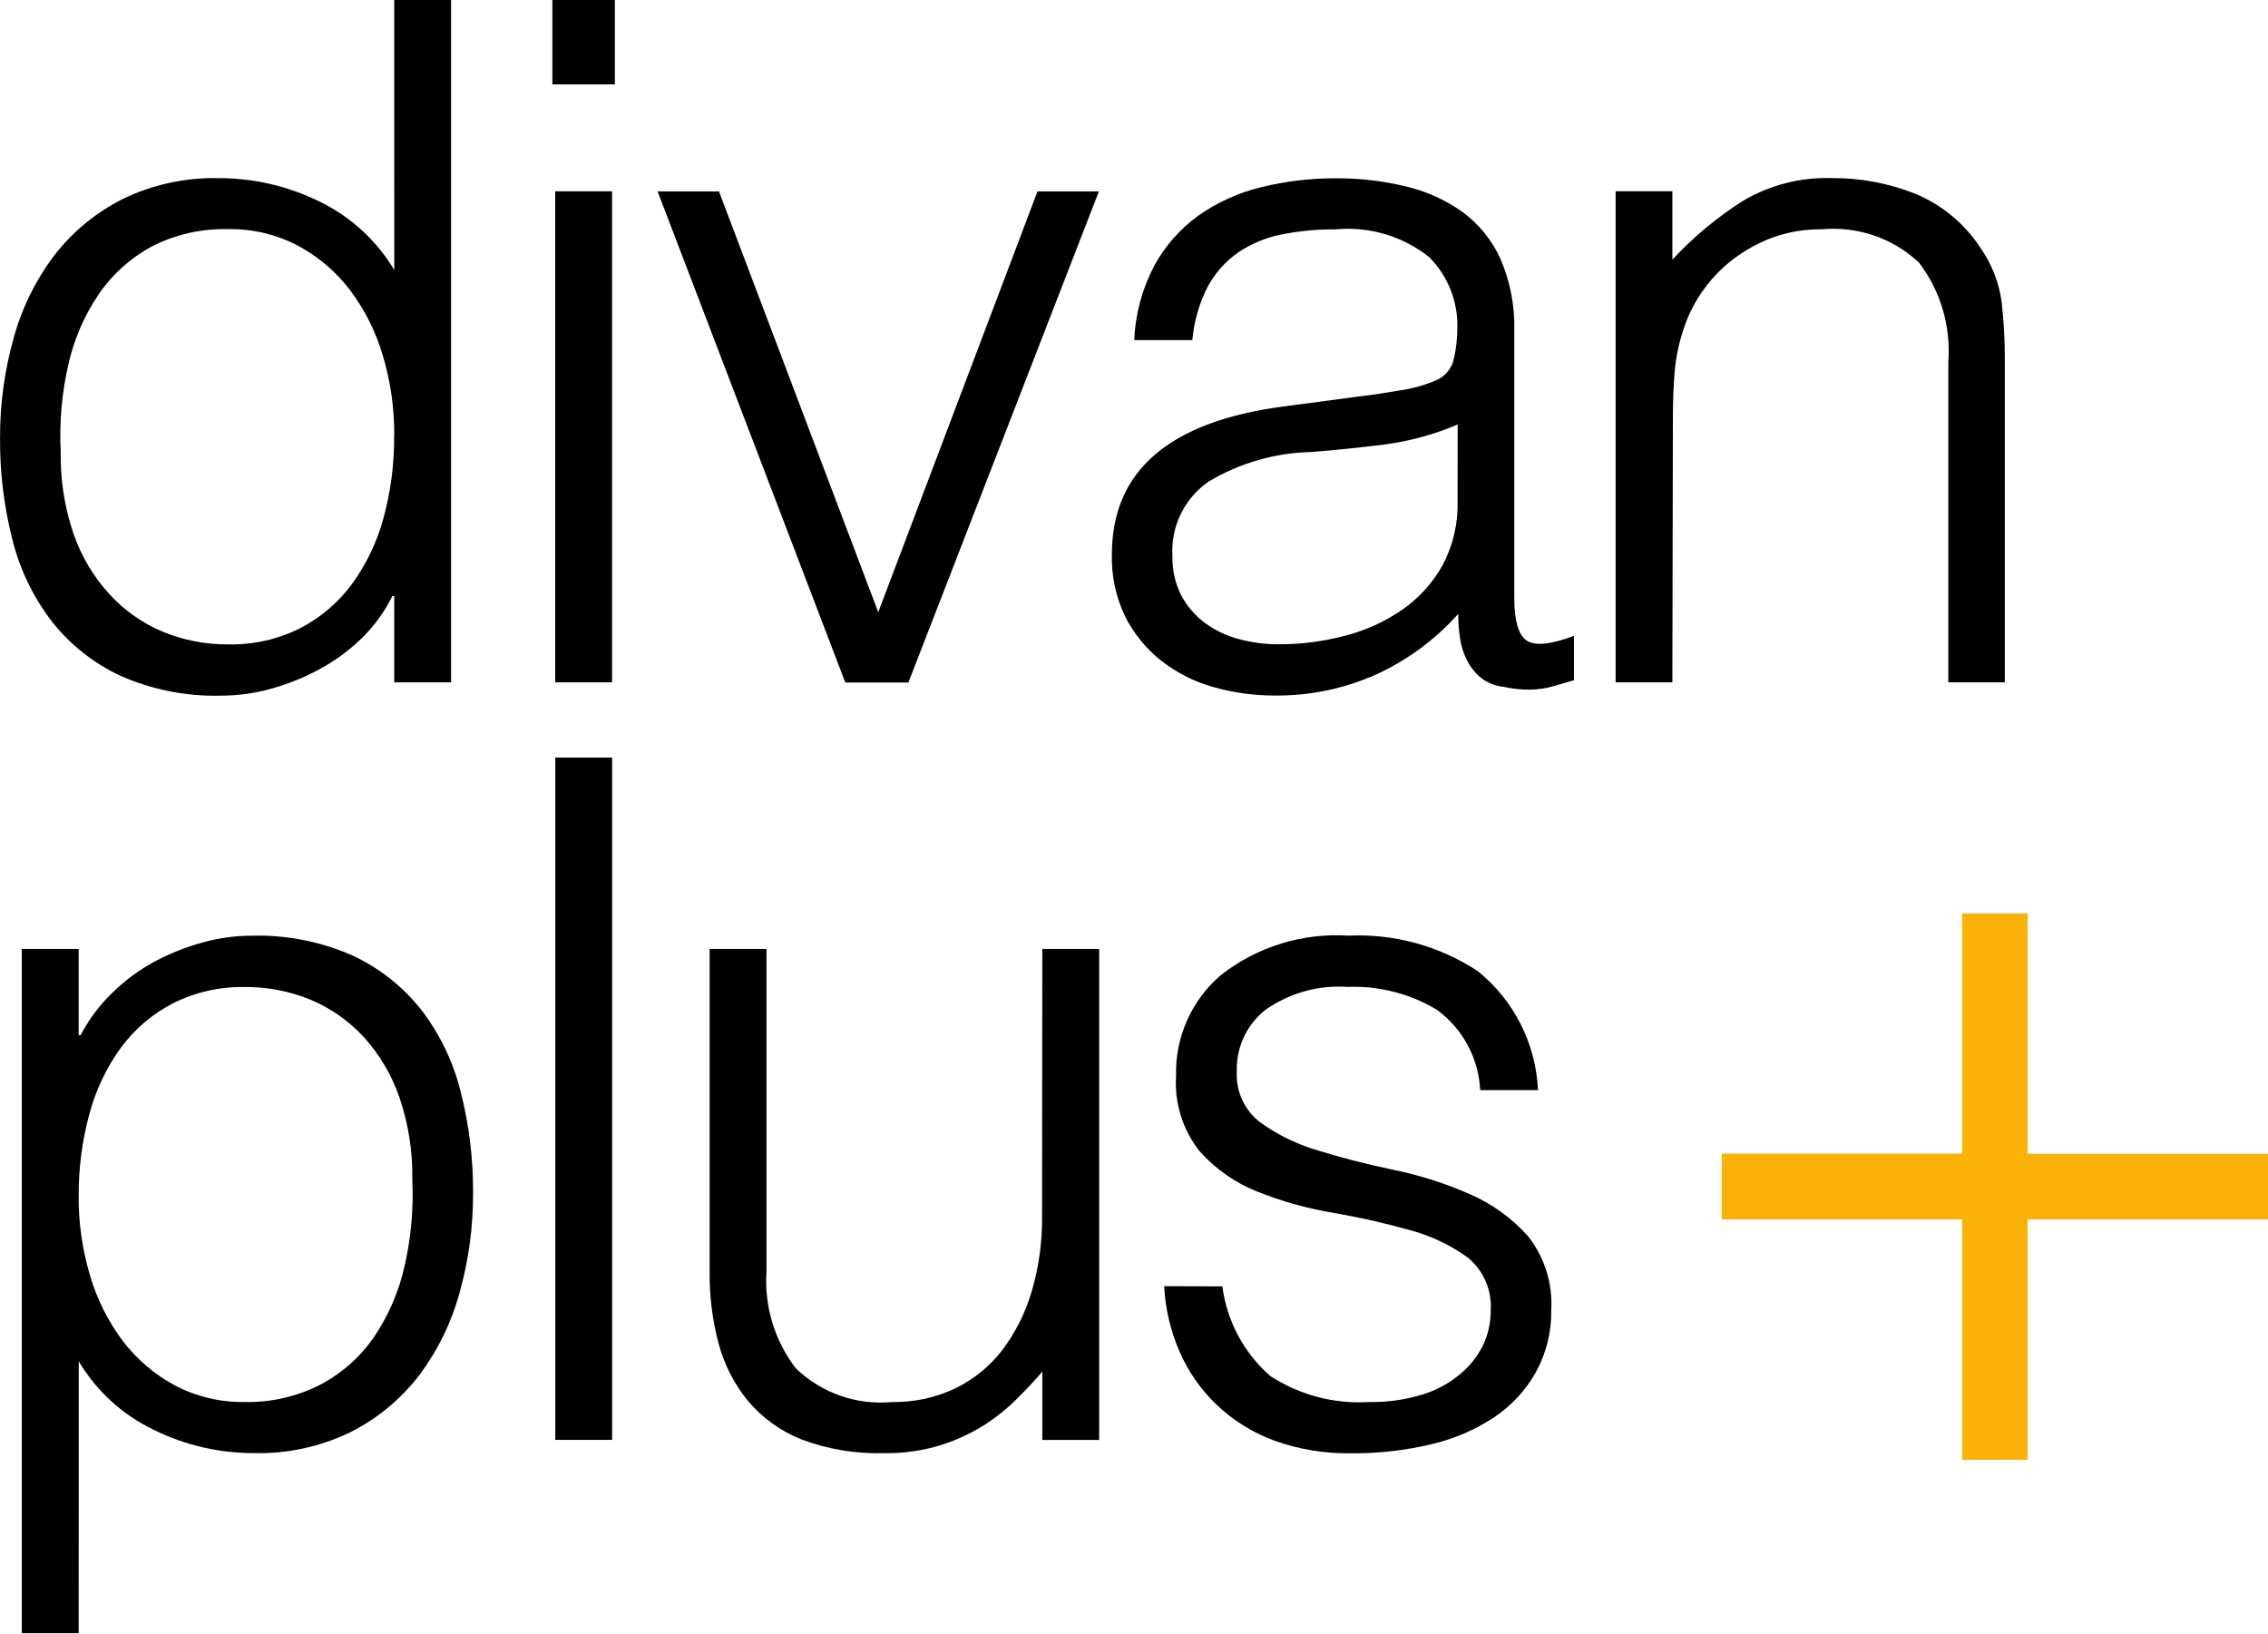
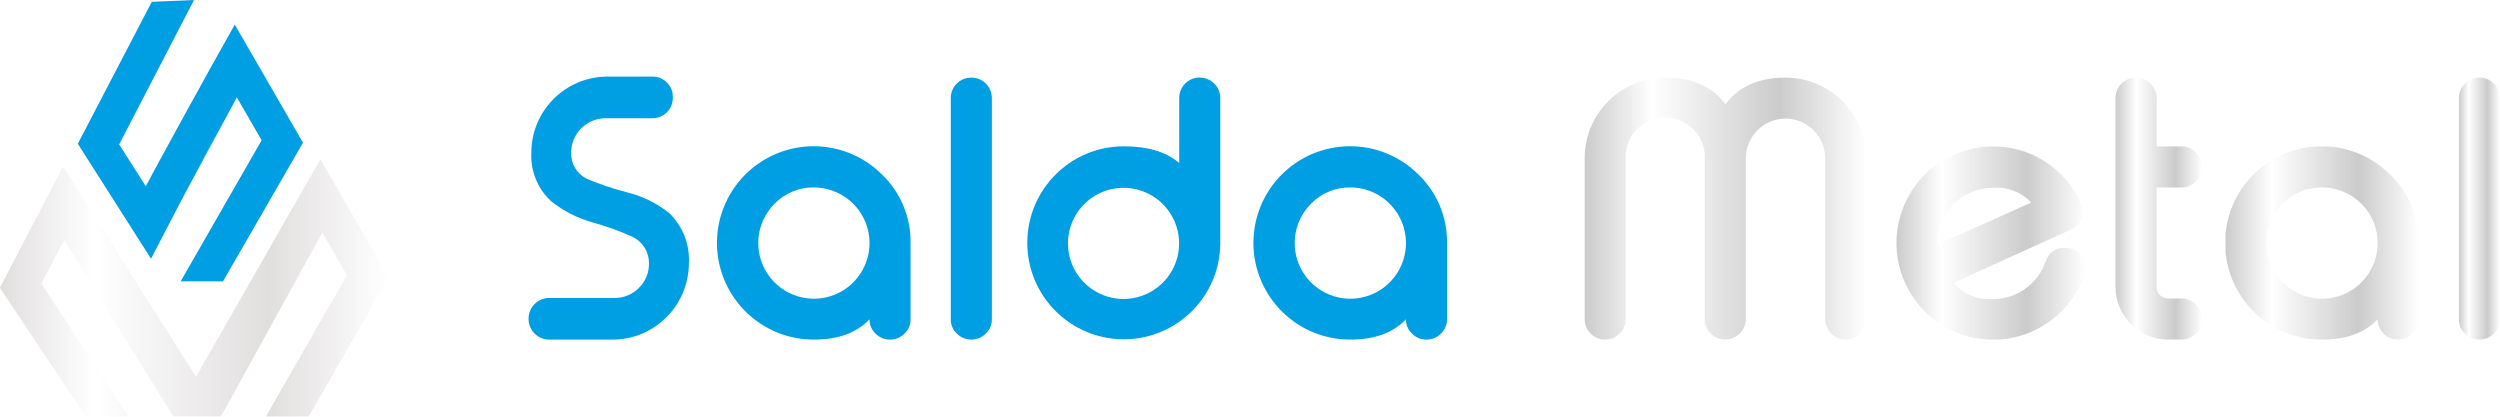
- <svg xmlns="http://www.w3.org/2000/svg" width="88.306" height="63.583" viewBox="0 0 88.306 63.583">
-   <g id="Layer_2" data-name="Layer 2" transform="translate(0.002)">
-     <g id="Layer_1" data-name="Layer 1" transform="translate(-0.002)">
-       <path id="Path_118" data-name="Path 118" d="M15.348,0H17.56V26.564H15.348V23.207h-.074a6.034,6.034,0,0,1-1.237,1.685,7.432,7.432,0,0,1-1.661,1.195,8.949,8.949,0,0,1-1.864.739,7.253,7.253,0,0,1-1.882.257,9.109,9.109,0,0,1-3.947-.775A7.328,7.328,0,0,1,2.01,24.185,8.636,8.636,0,0,1,.478,21,15.59,15.59,0,0,1,0,17.046a14.164,14.164,0,0,1,.516-3.837A9.507,9.507,0,0,1,2.083,9.981,7.78,7.78,0,0,1,4.74,7.766a8.121,8.121,0,0,1,3.784-.83,8.835,8.835,0,0,1,3.893.9,6.884,6.884,0,0,1,2.932,2.675Zm0,16.926a10.554,10.554,0,0,0-.444-3.081A7.949,7.949,0,0,0,13.631,11.3,6.271,6.271,0,0,0,11.6,9.566,5.634,5.634,0,0,0,8.89,8.921,6.173,6.173,0,0,0,5.9,9.6a5.89,5.89,0,0,0-2.065,1.864,8.053,8.053,0,0,0-1.181,2.748A12.436,12.436,0,0,0,2.362,17.6a9.381,9.381,0,0,0,.5,3.186,6.771,6.771,0,0,0,1.394,2.344,5.916,5.916,0,0,0,2.065,1.458,6.571,6.571,0,0,0,2.589.5,5.958,5.958,0,0,0,2.768-.627A5.831,5.831,0,0,0,13.7,22.741a7.874,7.874,0,0,0,1.235-2.589,11.771,11.771,0,0,0,.408-3.226Z" transform="translate(0.002)" />
-       <path id="Path_119" data-name="Path 119" d="M108,3.284V0h2.433V3.284Zm.11,23.281V7.448h2.214V26.564Z" transform="translate(-86.493)" />
-       <path id="Path_120" data-name="Path 120" d="M128.58,37.43h2.39l6.2,16.381,6.2-16.381h2.39l-7.416,19.117h-2.457Z" transform="translate(-102.975 -29.976)" />
-       <path id="Path_121" data-name="Path 121" d="M227.126,43.34q.627-.074,1.493-.223a5.664,5.664,0,0,0,1.422-.4,1.183,1.183,0,0,0,.683-.868,5.471,5.471,0,0,0,.127-1.125,3.784,3.784,0,0,0-1.087-2.788,5.088,5.088,0,0,0-3.672-1.087,10.155,10.155,0,0,0-2.1.2,4.58,4.58,0,0,0-1.679.7,3.863,3.863,0,0,0-1.181,1.328,5.641,5.641,0,0,0-.6,2.083h-2.262a6.848,6.848,0,0,1,.775-2.889,5.9,5.9,0,0,1,1.717-1.955A7.155,7.155,0,0,1,223.2,35.21a11.934,11.934,0,0,1,2.933-.35,11.314,11.314,0,0,1,2.712.315,6.3,6.3,0,0,1,2.212,1A4.628,4.628,0,0,1,232.531,38a6.593,6.593,0,0,1,.536,2.8V51.2c0,.862.153,1.408.462,1.643s.928.177,1.862-.167V54.4l-.757.221a3.447,3.447,0,0,1-.978.147,4.423,4.423,0,0,1-1-.11,1.717,1.717,0,0,1-.884-.35,2.145,2.145,0,0,1-.536-.665,2.758,2.758,0,0,1-.277-.848,6.112,6.112,0,0,1-.074-.978,9.632,9.632,0,0,1-3.214,2.368,9.459,9.459,0,0,1-3.907.812,8.779,8.779,0,0,1-2.417-.331,5.874,5.874,0,0,1-2.039-1.035,5.146,5.146,0,0,1-1.394-1.717A5.259,5.259,0,0,1,217.4,49.5q0-4.873,6.677-5.757Zm3.736,1.105a10.847,10.847,0,0,1-2.84.777q-1.44.181-2.879.295a8.122,8.122,0,0,0-3.965,1.143,3.276,3.276,0,0,0-1.42,2.915,3.174,3.174,0,0,0,.348,1.531,3.242,3.242,0,0,0,.924,1.069,3.883,3.883,0,0,0,1.328.627,5.87,5.87,0,0,0,1.531.2,10.084,10.084,0,0,0,2.589-.333,7,7,0,0,0,2.23-1.014,5.177,5.177,0,0,0,1.569-1.734,5.022,5.022,0,0,0,.583-2.489Z" transform="translate(-174.108 -27.918)" />
-       <path id="Path_122" data-name="Path 122" d="M318.1,54.457H315.89V35.34H318.1V38a14.033,14.033,0,0,1,2.748-2.288,6.386,6.386,0,0,1,3.425-.886,8.7,8.7,0,0,1,3.284.609,5.607,5.607,0,0,1,2.547,2.121,4.793,4.793,0,0,1,.82,2.123,19.353,19.353,0,0,1,.12,2.268V54.457h-2.2V41.987a5.68,5.68,0,0,0-1.145-3.875,4.879,4.879,0,0,0-3.8-1.29,5.392,5.392,0,0,0-1.882.313,5.938,5.938,0,0,0-1.523.83,5.523,5.523,0,0,0-1.161,1.181,5.416,5.416,0,0,0-.739,1.394,7.079,7.079,0,0,0-.4,1.77c-.05.568-.074,1.181-.074,1.846Z" transform="translate(-252.985 -27.893)" />
-       <path id="Path_123" data-name="Path 123" d="M6.474,210.094H4.26V183.456H6.474v3.357h.074a6.45,6.45,0,0,1,1.245-1.659,7.207,7.207,0,0,1,1.659-1.219,8.941,8.941,0,0,1,1.864-.737,7.169,7.169,0,0,1,1.882-.259,9.109,9.109,0,0,1,3.947.775,7.356,7.356,0,0,1,2.676,2.121,8.664,8.664,0,0,1,1.529,3.186,15.6,15.6,0,0,1,.48,3.947,14.153,14.153,0,0,1-.516,3.837,9.53,9.53,0,0,1-1.573,3.236,7.766,7.766,0,0,1-2.656,2.212,8.136,8.136,0,0,1-3.784.83,8.792,8.792,0,0,1-3.891-.9,6.836,6.836,0,0,1-2.933-2.674Zm0-17.008a10.554,10.554,0,0,0,.442,3.081,7.981,7.981,0,0,0,1.274,2.547,6.265,6.265,0,0,0,2.029,1.732,5.618,5.618,0,0,0,2.71.647,6.185,6.185,0,0,0,2.971-.683,5.848,5.848,0,0,0,2.085-1.864,8.055,8.055,0,0,0,1.179-2.748,12.492,12.492,0,0,0,.3-3.375,9.391,9.391,0,0,0-.5-3.186,6.812,6.812,0,0,0-1.382-2.344,5.911,5.911,0,0,0-2.067-1.456,6.571,6.571,0,0,0-2.589-.5,5.974,5.974,0,0,0-2.766.627,5.836,5.836,0,0,0-2.029,1.717,7.856,7.856,0,0,0-1.237,2.589,11.781,11.781,0,0,0-.418,3.216Z" transform="translate(-3.411 -146.51)" />
-       <path id="Path_124" data-name="Path 124" d="M108.57,174.674V148.11h2.214v26.564Z" transform="translate(-86.95 -118.616)" />
-       <path id="Path_125" data-name="Path 125" d="M151.717,185.53h2.214v19.117h-2.214v-2.66q-.442.516-1,1.069a7.618,7.618,0,0,1-1.272,1.016,7.352,7.352,0,0,1-1.679.775,7.137,7.137,0,0,1-2.214.313,8.442,8.442,0,0,1-3.21-.534,5.269,5.269,0,0,1-2.085-1.5,5.929,5.929,0,0,1-1.143-2.232,10.411,10.411,0,0,1-.35-2.788V185.53h2.214v12.545a5.589,5.589,0,0,0,1.143,3.784,4.762,4.762,0,0,0,3.764,1.31,5.494,5.494,0,0,0,2.453-.536,5.131,5.131,0,0,0,1.826-1.493,7.127,7.127,0,0,0,1.143-2.288,9.939,9.939,0,0,0,.4-2.915Z" transform="translate(-111.134 -148.585)" />
-       <path id="Path_126" data-name="Path 126" d="M229.926,196.591a5.6,5.6,0,0,0,1.862,3.487,6.33,6.33,0,0,0,3.855,1.016,6.653,6.653,0,0,0,2.1-.3,4.182,4.182,0,0,0,1.458-.8,3.419,3.419,0,0,0,.878-1.117,3.1,3.1,0,0,0,.295-1.328,2.459,2.459,0,0,0-.9-2.085,6.866,6.866,0,0,0-2.27-1.069,29.251,29.251,0,0,0-2.951-.665,14.267,14.267,0,0,1-2.959-.826,5.908,5.908,0,0,1-2.27-1.593,4.293,4.293,0,0,1-.9-2.915,4.978,4.978,0,0,1,1.752-3.929,7.3,7.3,0,0,1,4.962-1.531,8.47,8.47,0,0,1,5.036,1.384,6.322,6.322,0,0,1,2.342,4.63h-2.25a4.136,4.136,0,0,0-1.673-3.118,6.279,6.279,0,0,0-3.487-.9,4.967,4.967,0,0,0-3.21.9,2.929,2.929,0,0,0-1.107,2.39,2.325,2.325,0,0,0,.9,1.975,7.4,7.4,0,0,0,2.27,1.107q1.366.424,2.951.755a14.617,14.617,0,0,1,2.951.942,6.5,6.5,0,0,1,2.27,1.641,4.24,4.24,0,0,1,.9,2.877,4.843,4.843,0,0,1-.6,2.418,5.13,5.13,0,0,1-1.623,1.752,7.536,7.536,0,0,1-2.453,1.051,13.055,13.055,0,0,1-3.118.35,8.418,8.418,0,0,1-3.007-.5,6.533,6.533,0,0,1-2.232-1.394,6.372,6.372,0,0,1-1.438-2.065,7.292,7.292,0,0,1-.6-2.547Z" transform="translate(-182.333 -146.51)" />
-       <path id="Path_127" data-name="Path 127" d="M346,178.58h2.551v9.359h9.359v2.553H348.55v9.359H346v-9.359H336.64v-2.559H346Z" transform="translate(-269.603 -143.019)" fill="#fab209" />
+ <svg xmlns="http://www.w3.org/2000/svg" xmlns:xlink="http://www.w3.org/1999/xlink" width="300" height="49.949" viewBox="0 0 300 49.949">
+   <defs>
+     <linearGradient id="linear-gradient" y1="0.5" x2="1" y2="0.5" gradientUnits="objectBoundingBox">
+       <stop offset="0" stop-color="#e1dede" />
+       <stop offset="0.24" stop-color="#fff" />
+       <stop offset="0.69" stop-color="#e1dede" />
+       <stop offset="1" stop-color="#fff" />
+     </linearGradient>
+     <linearGradient id="linear-gradient-5" y1="0.5" x2="1" y2="0.5" gradientUnits="objectBoundingBox">
+       <stop offset="0" stop-color="#cbcbcb" />
+       <stop offset="0.24" stop-color="#fff" />
+       <stop offset="0.69" stop-color="#cbcbcb" />
+       <stop offset="1" stop-color="#fff" />
+     </linearGradient>
+     <linearGradient id="linear-gradient-6" x1="0" y1="0.5" x2="1" y2="0.5" xlink:href="#linear-gradient-5" />
+     <linearGradient id="linear-gradient-7" x1="0" y1="0.5" x2="1" y2="0.5" xlink:href="#linear-gradient-5" />
+     <linearGradient id="linear-gradient-8" y1="0.5" x2="1" y2="0.5" gradientUnits="objectBoundingBox">
+       <stop offset="0" stop-color="#fff" stop-opacity="0.502" />
+       <stop offset="0.24" stop-color="#fff" />
+       <stop offset="0.69" stop-color="#fff" stop-opacity="0.502" />
+       <stop offset="1" stop-color="#fff" />
+     </linearGradient>
+     <linearGradient id="linear-gradient-9" x1="0.001" y1="0.5" x2="1.001" y2="0.5" xlink:href="#linear-gradient-5" />
+     <clipPath id="clip-path">
+       <path id="Path_9530" data-name="Path 9530" d="M2177.627,137.4a2.257,2.257,0,0,1-.726,1.707,2.34,2.34,0,0,1-1.707.726h-.061a2.339,2.339,0,0,1-1.707-.726,2.256,2.256,0,0,1-.726-1.707V118.08a9.681,9.681,0,0,1,9.68-9.68q4.793,0,7.221,3.177,2.416-3.177,7.2-3.177a9.682,9.682,0,0,1,9.68,9.68V137.4a2.3,2.3,0,0,1-.709,1.707,2.367,2.367,0,0,1-1.733.726H2204a2.482,2.482,0,0,1-2.433-2.433V118.08a4.761,4.761,0,1,0-9.522,0V137.4a2.482,2.482,0,0,1-2.433,2.433h-.043a2.381,2.381,0,0,1-1.733-.726,2.255,2.255,0,0,1-.727-1.707V118.08a4.752,4.752,0,1,0-9.5,0V137.4Z" transform="translate(-2172.7 -108.4)" fill="url(#linear-gradient-5)" />
+     </clipPath>
+     <clipPath id="clip-path-2">
+       <path id="Path_9531" data-name="Path 9531" d="M2611.962,207.671h0a6.633,6.633,0,0,0-6.66,6.678v.14l11.247-5.05a5.647,5.647,0,0,0-4.586-1.768m10.529,1.794a2.38,2.38,0,0,1,.245,1.024,2.458,2.458,0,0,1-.158.849,2.3,2.3,0,0,1-1.287,1.365q-2.823,1.273-7.4,3.343-5.7,2.573-6.678,3.037a5.722,5.722,0,0,0,4.77,1.934,6.467,6.467,0,0,0,3.9-1.269,6.647,6.647,0,0,0,2.4-3.221,2.27,2.27,0,0,1,2.337-1.654,2.333,2.333,0,0,1,2,1.05,2.283,2.283,0,0,1,.464,1.348,2.6,2.6,0,0,1-.157.866,11.6,11.6,0,1,1-4.6-13.548A11.5,11.5,0,0,1,2622.49,209.466Z" transform="translate(-2600.4 -202.7)" fill="url(#linear-gradient-6)" />
+     </clipPath>
+     <clipPath id="clip-path-3">
+       <path id="Path_9532" data-name="Path 9532" d="M2903.094,108.4a2.451,2.451,0,0,1,2.434,2.442v5.811h3.02a2.335,2.335,0,0,1,1.706.726,2.368,2.368,0,0,1,.727,1.733v.044a2.255,2.255,0,0,1-.727,1.707,2.335,2.335,0,0,1-1.706.726h-3.02v11.929a1.332,1.332,0,0,0,.4.989,1.359,1.359,0,0,0,1.007.4h1.611a2.336,2.336,0,0,1,1.706.726,2.368,2.368,0,0,1,.727,1.733v.044a2.255,2.255,0,0,1-.727,1.707,2.336,2.336,0,0,1-1.706.726h-1.611a6.321,6.321,0,0,1-6.337-6.319V110.842a2.451,2.451,0,0,1,2.433-2.442Z" transform="translate(-2900.6 -108.4)" fill="url(#linear-gradient-7)" />
+     </clipPath>
+     <clipPath id="clip-path-4">
+       <path id="Path_9533" data-name="Path 9533" d="M3058.353,209.488h0a6.676,6.676,0,1,0,4.725-1.952,6.462,6.462,0,0,0-4.725,1.952m12.918-3.475a11.17,11.17,0,0,1,3.4,8.192v9.155a2.255,2.255,0,0,1-.727,1.707,2.338,2.338,0,0,1-1.707.726h-.062a2.338,2.338,0,0,1-1.707-.726,2.255,2.255,0,0,1-.726-1.707c-1.531,1.619-3.746,2.433-6.661,2.433a11.6,11.6,0,1,1,8.183-19.78Z" transform="translate(-3051.5 -202.6)" fill="url(#linear-gradient-8)" />
+     </clipPath>
+     <linearGradient id="linear-gradient-15" x1="0" y1="0.5" x2="1" y2="0.5" xlink:href="#linear-gradient-5" />
+     <clipPath id="clip-path-5">
+       <path id="Path_9534" data-name="Path 9534" d="M3373.895,108.4a2.451,2.451,0,0,1,2.433,2.442V137.4a2.254,2.254,0,0,1-.727,1.707,2.335,2.335,0,0,1-1.706.726h-.062a2.337,2.337,0,0,1-1.707-.726,2.255,2.255,0,0,1-.727-1.707V110.842a2.451,2.451,0,0,1,2.433-2.442Z" transform="translate(-3371.4 -108.4)" fill="url(#linear-gradient-9)" />
+     </clipPath>
+   </defs>
+   <g id="salda" transform="translate(0 -2)">
+     <path id="Union_22" data-name="Union 22" d="M-2448.055-22.217c2.057-3.6,6.564-11.439,9.716-16.927l-2.976-5.154c-1.286,2.336-10.257,18.59-12.174,22.073h-5.714c-.079-.14-13.094-21.189-13.094-21.189-.009.017-2.748,5.269-2.758,5.277.019.027,10.426,15.912,10.426,15.912h-5.068c-.114-.157-10.223-15.29-10.3-15.413.716-1.365,6.834-13.093,7.571-14.5,4.054,6.419,11.712,18.54,15.941,25.23,4.084-7.136,11.471-20.05,14.937-26.114.8,1.374,7.413,12.83,8.175,14.17-2.784,4.831-9.54,16.525-9.6,16.638Z" transform="translate(2480 74.167)" fill="url(#linear-gradient)" />
+     <path id="Union_21" data-name="Union 21" d="M-443.055-10.218c2.057-3.6,6.565-11.439,9.716-16.927l-2.976-5.154c-1.286,2.336-10.257,18.59-12.174,22.073H-454.2c-.079-.14-13.093-21.189-13.093-21.189-.009.017-2.749,5.269-2.758,5.277l10.425,15.912H-464.7c-.113-.158-10.222-15.29-10.3-15.413.717-1.365,6.836-13.093,7.571-14.5,4.054,6.419,11.712,18.54,15.941,25.231,4.084-7.136,11.472-20.05,14.937-26.115.8,1.374,7.413,12.83,8.175,14.17-2.784,4.831-9.54,16.525-9.6,16.638Z" transform="translate(475 62.167)" fill="url(#linear-gradient)" />
+     <path id="Path_9524" data-name="Path 9524" d="M125,15.1c-3.615,6.547-7.352,13.75-9.514,17.951-.849-1.339-7.956-12.507-8.787-13.8,2.573-4.936,8.822-16.918,8.875-17.032,1.689-.07,3.387-.149,5.068-.219-1.9,3.676-6.065,11.71-8.98,17.329.035.061,3.16,4.963,3.195,5.024.621-1.252,8.35-15.334,10.678-19.4.8,1.374,7.413,12.831,8.183,14.17-2.783,4.822-9.54,16.524-9.6,16.638h-5.076c2.057-3.588,6.564-11.43,9.715-16.927l-2.976-5.155c-.674,1.225-3.317,6.267-6.083,11.273Z" transform="translate(-97.361)" fill="#009ee3" />
+     <path id="Path_9525" data-name="Path 9525" d="M733.96,112a4.124,4.124,0,0,0-4.149,4.149,3.386,3.386,0,0,0,1.873,3.116,34.3,34.3,0,0,0,4.849,1.628,13.1,13.1,0,0,1,5.032,2.477,7.757,7.757,0,0,1,2.372,6.057,9.174,9.174,0,0,1-9.137,9.137h-7.667a2.482,2.482,0,0,1-2.433-2.433V136a2.482,2.482,0,0,1,2.433-2.433H735a4.059,4.059,0,0,0,2.941-1.208,4,4,0,0,0,1.208-2.941,3.5,3.5,0,0,0-1.873-3.142,32.1,32.1,0,0,0-4.866-1.768,13.956,13.956,0,0,1-5.006-2.556,7.428,7.428,0,0,1-2.372-5.82A9.144,9.144,0,0,1,734.17,107h5.409a2.367,2.367,0,0,1,1.733.726,2.324,2.324,0,0,1,.7,1.715v.123A2.435,2.435,0,0,1,739.579,112Z" transform="translate(-661.273 -95.81)" fill="#009ee3" />
+     <path id="Path_9526" data-name="Path 9526" d="M990.462,209.488h0a6.677,6.677,0,1,0,4.726-1.952,6.462,6.462,0,0,0-4.726,1.952m12.918-3.475a11.17,11.17,0,0,1,3.4,8.192v9.155a2.255,2.255,0,0,1-.726,1.707,2.338,2.338,0,0,1-1.707.726h-.061a2.338,2.338,0,0,1-1.707-.726,2.255,2.255,0,0,1-.726-1.707c-1.532,1.619-3.746,2.433-6.661,2.433a11.6,11.6,0,1,1,8.183-19.78Z" transform="translate(-897.513 -183.043)" fill="#009ee3" />
+     <path id="Path_9527" data-name="Path 9527" d="M1306.094,108.4a2.451,2.451,0,0,1,2.433,2.442V137.4a2.254,2.254,0,0,1-.727,1.707,2.337,2.337,0,0,1-1.707.726h-.061a2.338,2.338,0,0,1-1.707-.726,2.255,2.255,0,0,1-.726-1.707V110.842a2.45,2.45,0,0,1,2.433-2.442Z" transform="translate(-1189.506 -97.088)" fill="#009ee3" />
+     <path id="Path_9528" data-name="Path 9528" d="M1415.062,123.485h0a6.669,6.669,0,0,0,4.726,11.387,6.669,6.669,0,1,0-4.726-11.387m13.89-15.176a2.451,2.451,0,0,1,2.433,2.442V128.22a11.579,11.579,0,1,1-11.588-11.667c2.914,0,5.129.674,6.661,2.013v-7.824a2.45,2.45,0,0,1,2.433-2.442h.061Z" transform="translate(-1284.951 -96.996)" fill="#009ee3" />
+     <path id="Path_9529" data-name="Path 9529" d="M1725.962,209.488h0a6.677,6.677,0,1,0,4.726-1.952,6.461,6.461,0,0,0-4.726,1.952m12.918-3.475a11.17,11.17,0,0,1,3.4,8.192v9.155a2.255,2.255,0,0,1-.727,1.707,2.337,2.337,0,0,1-1.706.726h-.061a2.338,2.338,0,0,1-1.707-.726,2.256,2.256,0,0,1-.727-1.707c-1.532,1.619-3.746,2.433-6.66,2.433a11.6,11.6,0,1,1,8.183-19.78Z" transform="translate(-1568.64 -183.043)" fill="#009ee3" />
+     <g id="Group_5369" data-name="Group 5369" transform="translate(190.16 11.312)">
+       <g id="Group_5368" data-name="Group 5368" clip-path="url(#clip-path)">
+         <rect id="Rectangle_1308" data-name="Rectangle 1308" width="33.784" height="31.429" transform="translate(0 0)" fill="url(#linear-gradient-5)" />
+       </g>
+     </g>
+     <g id="Group_5371" data-name="Group 5371" transform="translate(227.593 19.566)">
+       <g id="Group_5370" data-name="Group 5370" clip-path="url(#clip-path-2)">
+         <rect id="Rectangle_1309" data-name="Rectangle 1309" width="22.677" height="23.185" transform="translate(-0.026 0)" fill="url(#linear-gradient-6)" />
+       </g>
+     </g>
+     <g id="Group_5373" data-name="Group 5373" transform="translate(253.867 11.312)">
+       <g id="Group_5372" data-name="Group 5372" transform="translate(0 0)" clip-path="url(#clip-path-3)">
+         <rect id="Rectangle_1310" data-name="Rectangle 1310" width="10.38" height="31.429" transform="translate(0)" fill="url(#linear-gradient-7)" />
+       </g>
+     </g>
+     <g id="Group_5375" data-name="Group 5375" transform="translate(267.074 19.557)">
+       <g id="Group_5374" data-name="Group 5374" clip-path="url(#clip-path-4)">
+         <rect id="Rectangle_1311" data-name="Rectangle 1311" width="23.185" height="23.185" transform="translate(-0.009 0.009)" fill="url(#linear-gradient-15)" />
+       </g>
+     </g>
+     <g id="Group_5377" data-name="Group 5377" transform="translate(295.073 11.312)">
+       <g id="Group_5376" data-name="Group 5376" transform="translate(0 0)" clip-path="url(#clip-path-5)">
+         <rect id="Rectangle_1312" data-name="Rectangle 1312" width="4.928" height="31.429" fill="url(#linear-gradient-9)" />
+       </g>
    </g>
  </g>
</svg>
